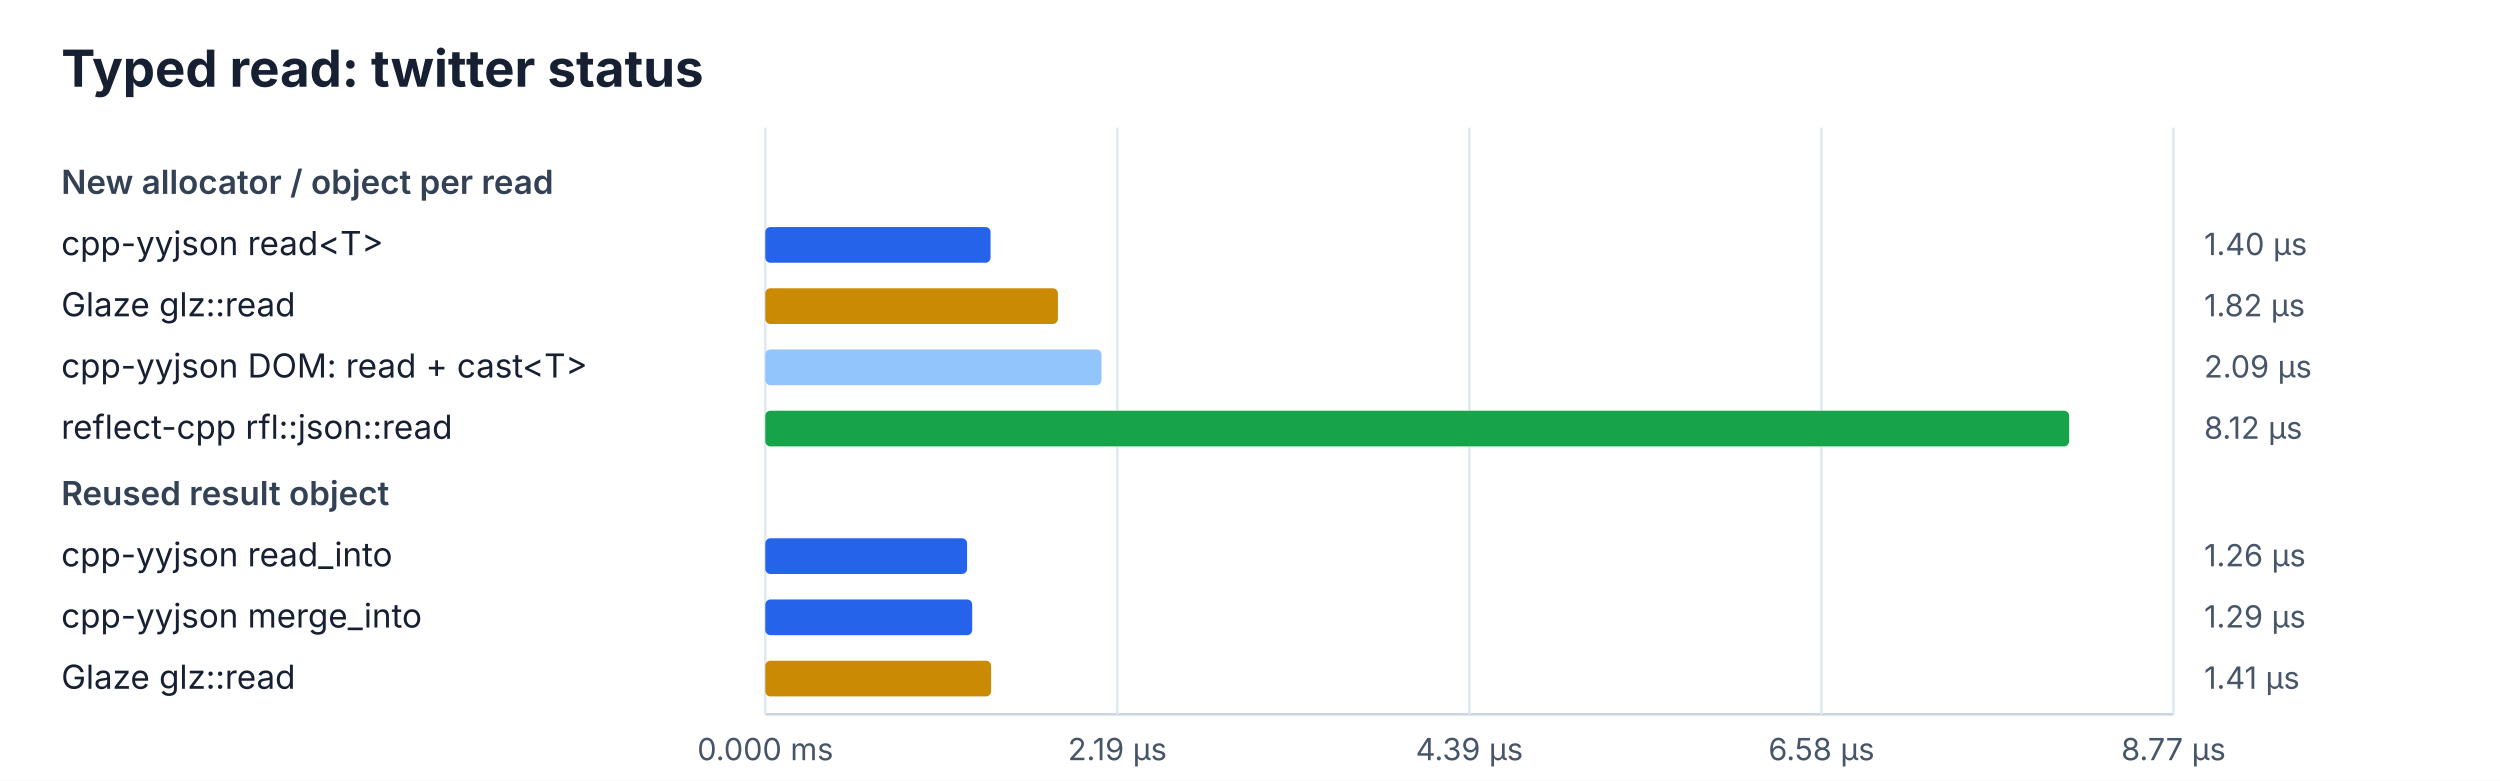
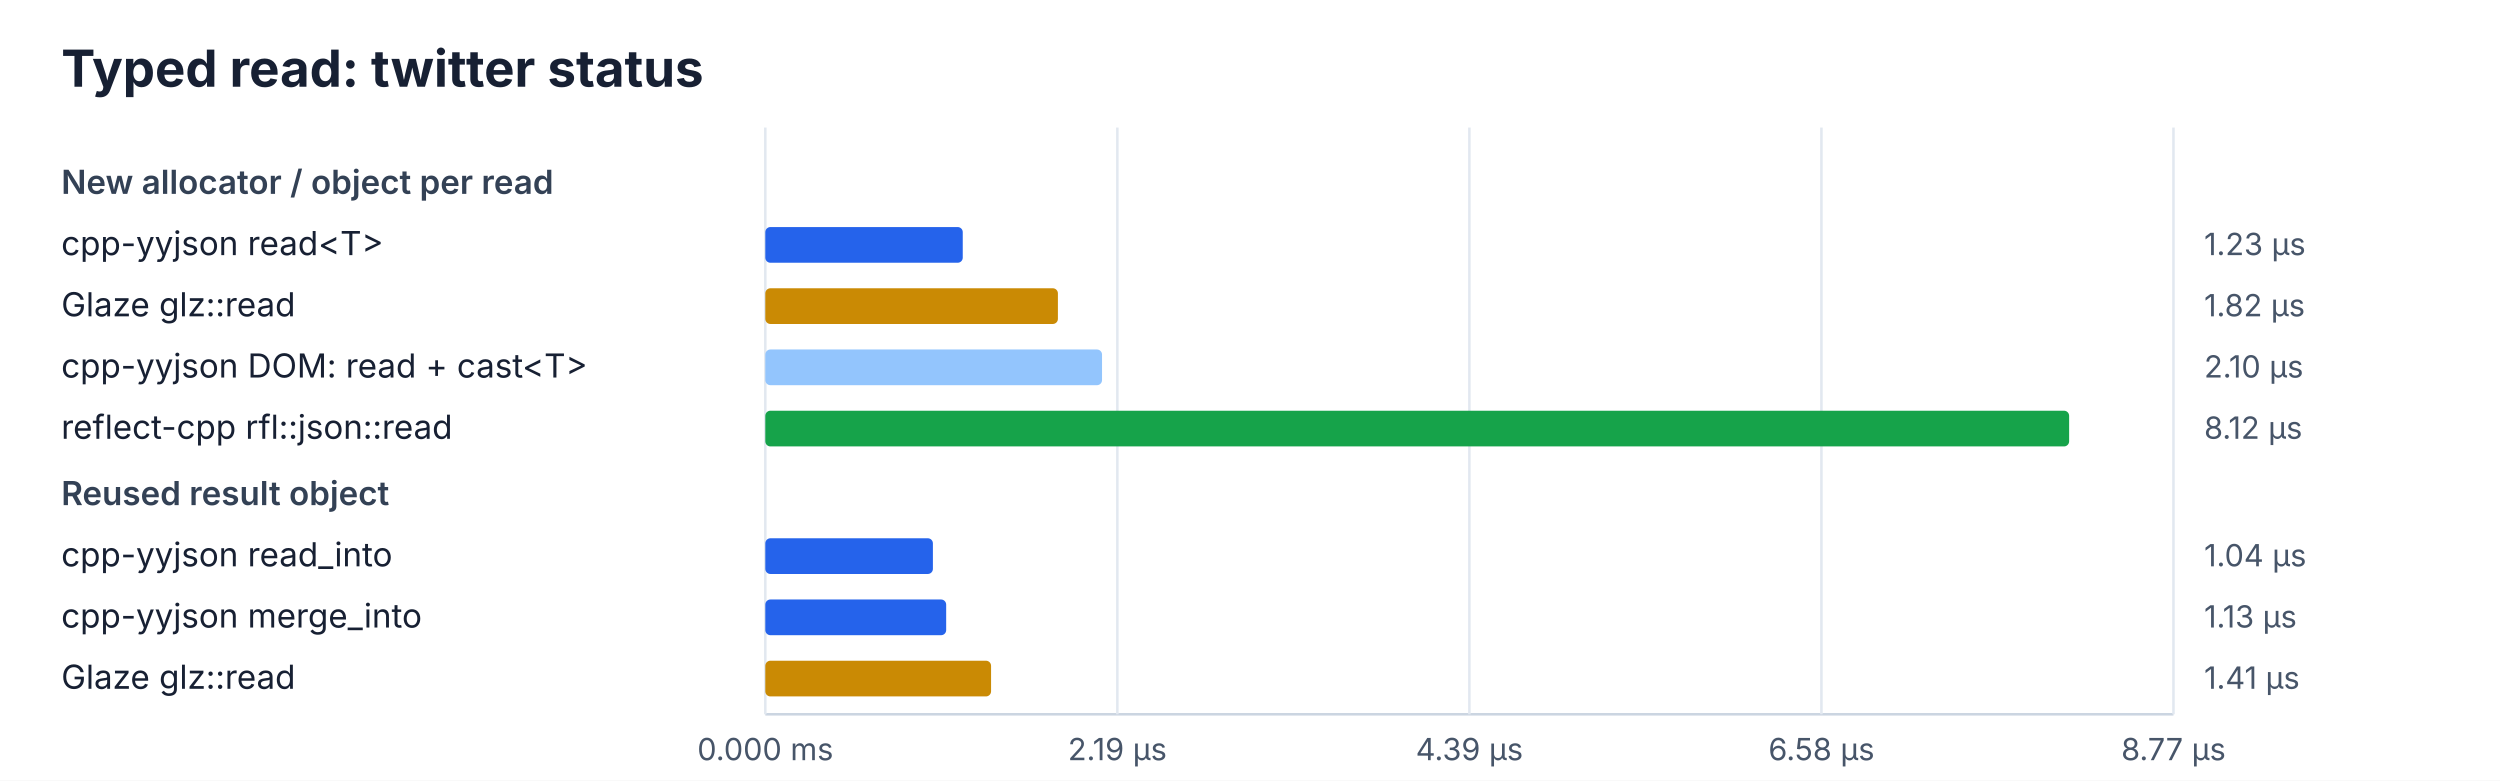
<svg xmlns="http://www.w3.org/2000/svg" width="980" height="306" viewBox="0 0 980 306">
  <rect width="100%" height="100%" fill="#ffffff" />
  <style>text{font-family:ui-sans-serif,system-ui,-apple-system,BlinkMacSystemFont,"Segoe UI",sans-serif;fill:#172033}.title{font-size:20px;font-weight:700}.heading{font-size:13px;font-weight:600;fill:#334155}.label{font-size:13px}.value{font-size:12px;fill:#475569}.axis{stroke:#cbd5e1;stroke-width:1}.grid{stroke:#e2e8f0;stroke-width:1}</style>
  <text x="24" y="34" class="title">Typed read: twitter status</text>
  <line x1="300" y1="280" x2="852" y2="280" class="axis" />
  <line x1="300.0" y1="50" x2="300.0" y2="280" class="grid" />
  <text x="300.0" y="298" class="value" text-anchor="middle">0.000 ms</text>
  <line x1="438.0" y1="50" x2="438.0" y2="280" class="grid" />
  <text x="438.0" y="298" class="value" text-anchor="middle">2.19 µs</text>
  <line x1="576.0" y1="50" x2="576.0" y2="280" class="grid" />
  <text x="576.0" y="298" class="value" text-anchor="middle">4.39 µs</text>
  <line x1="714.0" y1="50" x2="714.0" y2="280" class="grid" />
  <text x="714.0" y="298" class="value" text-anchor="middle">6.58 µs</text>
  <line x1="852.0" y1="50" x2="852.0" y2="280" class="grid" />
  <text x="852.0" y="298" class="value" text-anchor="middle">8.77 µs</text>
  <text x="24" y="76" class="heading">New allocator / object per read</text>
  <text x="24" y="100" class="label">cpp-yyjson read&lt;T&gt;</text>
-   <rect x="300" y="89" width="88.3" height="14" rx="2" fill="#2563eb" />
-   <text x="864" y="100" class="value">1.40 µs</text>
+   <rect x="300" y="89" width="77.4" height="14" rx="2" fill="#2563eb" />
+   <text x="864" y="100" class="value">1.23 µs</text>
  <text x="24" y="124" class="label">Glaze glz::read</text>
  <rect x="300" y="113" width="114.7" height="14" rx="2" fill="#ca8a04" />
  <text x="864" y="124" class="value">1.82 µs</text>
  <text x="24" y="148" class="label">cpp-yyjson DOM: read + cast&lt;T&gt;</text>
-   <rect x="300" y="137" width="131.8" height="14" rx="2" fill="#93c5fd" />
-   <text x="864" y="148" class="value">2.09 µs</text>
+   <rect x="300" y="137" width="132.0" height="14" rx="2" fill="#93c5fd" />
+   <text x="864" y="148" class="value">2.10 µs</text>
  <text x="24" y="172" class="label">reflect-cpp rfl::json::read</text>
  <rect x="300" y="161" width="511.1" height="14" rx="2" fill="#16a34a" />
  <text x="864" y="172" class="value">8.12 µs</text>
  <text x="24" y="198" class="heading">Reused result object</text>
  <text x="24" y="222" class="label">cpp-yyjson read_into</text>
-   <rect x="300" y="211" width="79.1" height="14" rx="2" fill="#2563eb" />
-   <text x="864" y="222" class="value">1.26 µs</text>
+   <rect x="300" y="211" width="65.7" height="14" rx="2" fill="#2563eb" />
+   <text x="864" y="222" class="value">1.04 µs</text>
  <text x="24" y="246" class="label">cpp-yyjson merge_into</text>
-   <rect x="300" y="235" width="81.1" height="14" rx="2" fill="#2563eb" />
-   <text x="864" y="246" class="value">1.29 µs</text>
+   <rect x="300" y="235" width="70.9" height="14" rx="2" fill="#2563eb" />
+   <text x="864" y="246" class="value">1.13 µs</text>
  <text x="24" y="270" class="label">Glaze glz::read</text>
  <rect x="300" y="259" width="88.5" height="14" rx="2" fill="#ca8a04" />
  <text x="864" y="270" class="value">1.41 µs</text>
</svg>
